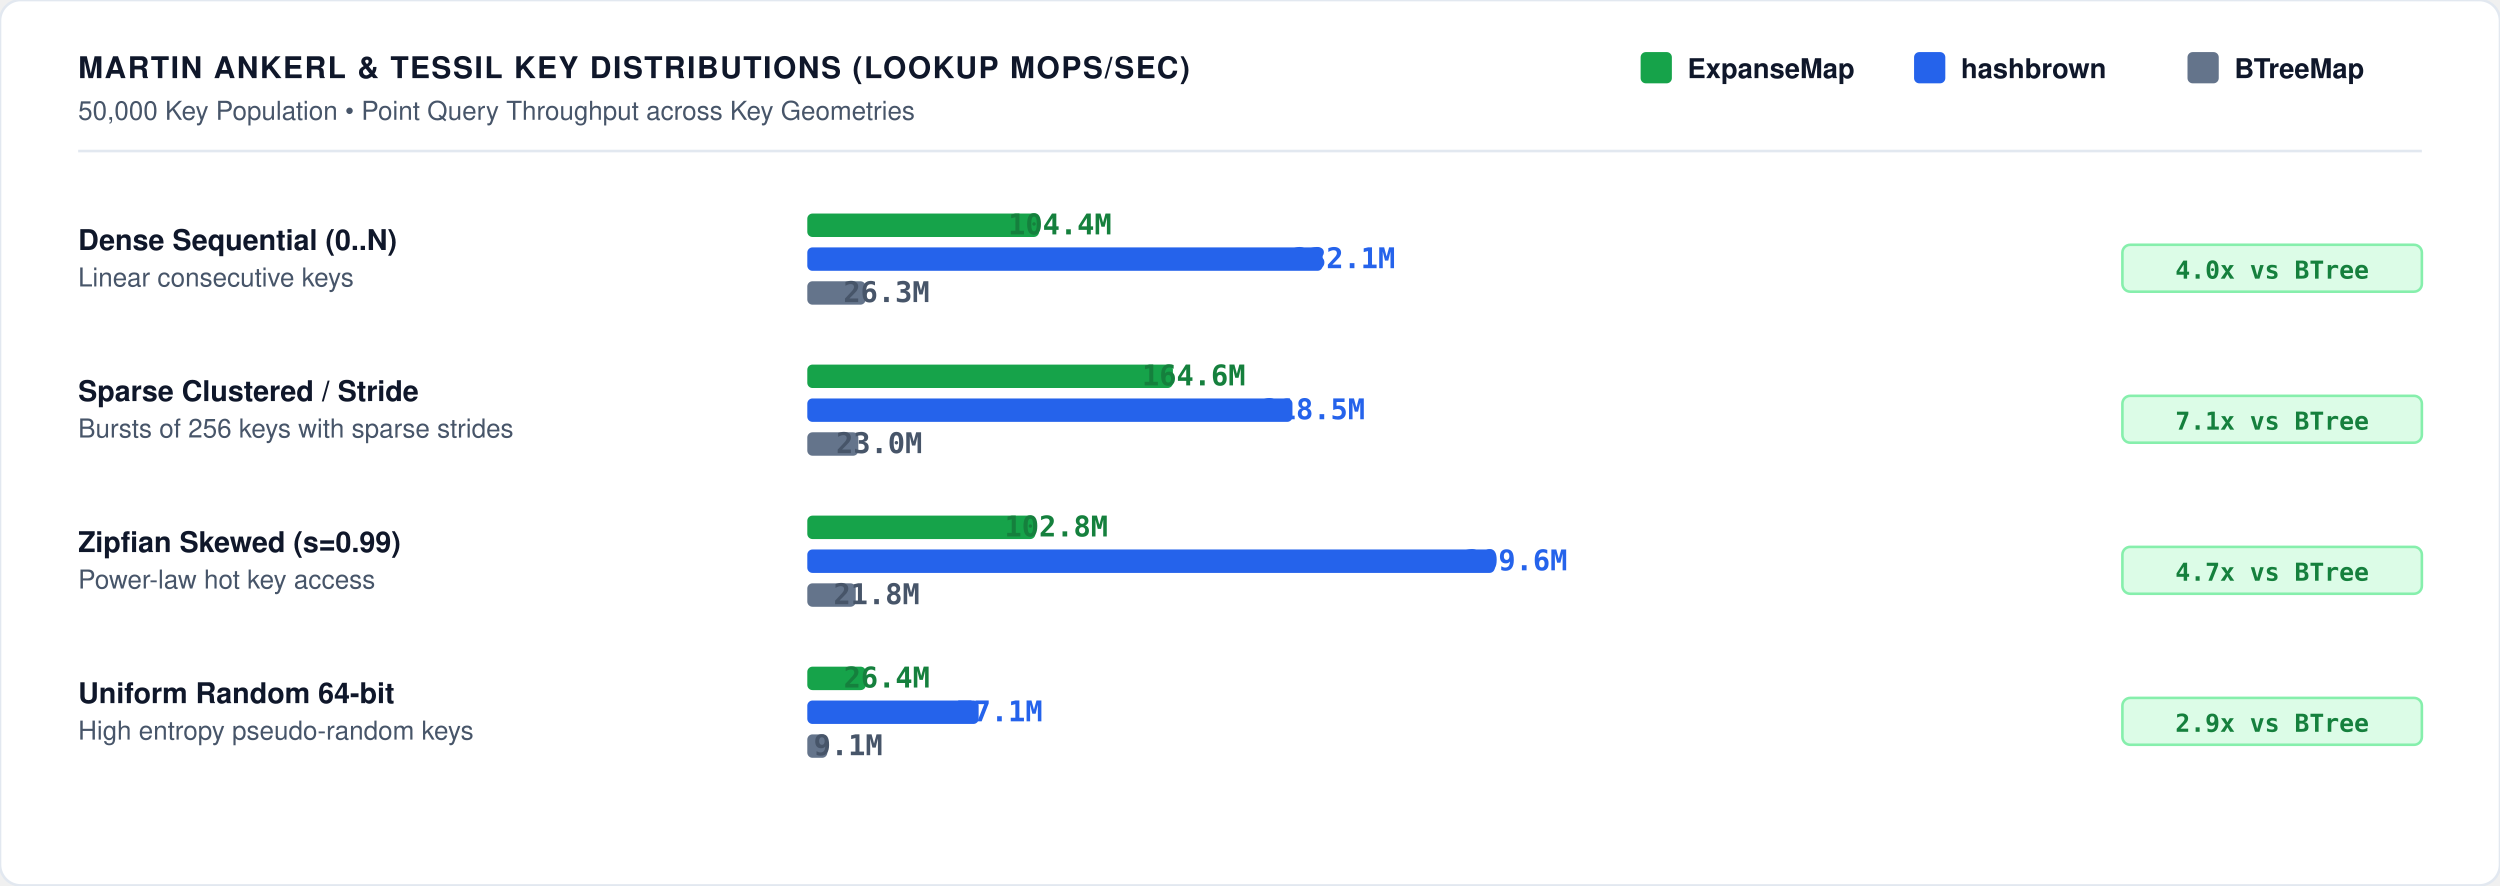
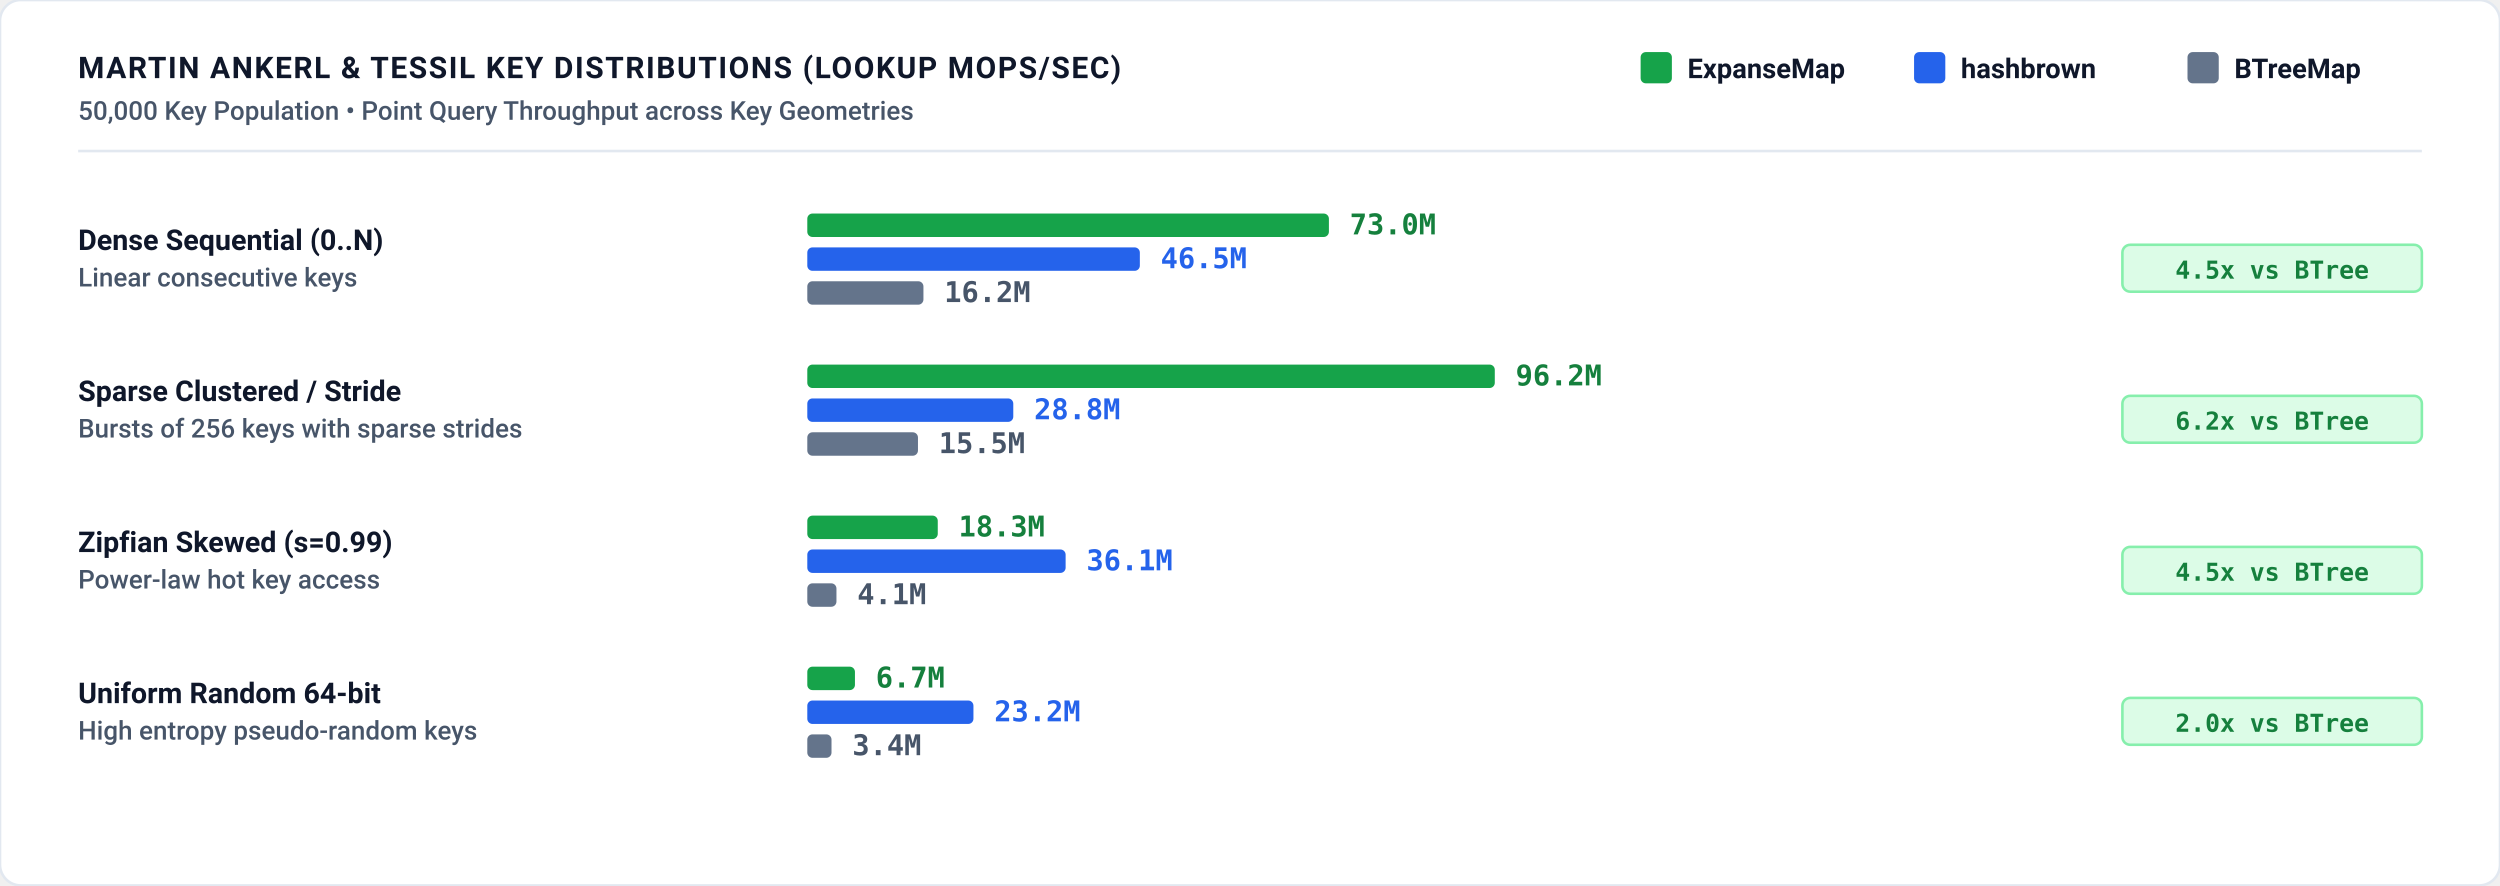
<svg xmlns="http://www.w3.org/2000/svg" role="img" viewBox="0 0 960 340" width="100%" height="100%">
  <defs>
    <style>
-       /* Light theme (default with CSS var fallbacks) */
-       .bg { fill: var(--surface, #ffffff); }
-       .border { stroke: var(--line, #e2e8f0); stroke-width: 1px; fill: none; }
-       .grid { stroke: var(--line-soft, #f1f5f9); stroke-width: 1px; stroke-dasharray: 2,3; }
-       .axis { stroke: var(--line, #cbd5e1); stroke-width: 1.5px; }
-       .divider { stroke: var(--line, #e2e8f0); stroke-width: 1px; }
+       /* Light theme (default) */
+       .bg { fill: #ffffff; }
+       .border { stroke: #e2e8f0; stroke-width: 1px; fill: none; }
+       .grid { stroke: #f1f5f9; stroke-width: 1px; stroke-dasharray: 2,3; }
+       .axis { stroke: #cbd5e1; stroke-width: 1.5px; }
+       .divider { stroke: #e2e8f0; stroke-width: 1px; }
      
-       .t-title { font-family: -apple-system, BlinkMacSystemFont, "Segoe UI", Helvetica, Arial, sans-serif; font-size: 11.5px; font-weight: 700; letter-spacing: 0.6px; fill: var(--ink, #0f172a); text-transform: uppercase; }
-       .t-sub { font-family: -apple-system, BlinkMacSystemFont, "Segoe UI", Helvetica, Arial, sans-serif; font-size: 10px; font-weight: 500; fill: var(--ink-soft, #475569); }
-       .t-unit { font-family: ui-monospace, SFMono-Regular, Menlo, monospace; font-size: 10px; font-weight: 600; fill: var(--ink-soft, #475569); }
-       .t-axis-label { font-family: ui-monospace, SFMono-Regular, Menlo, monospace; font-size: 9.5px; font-weight: 500; fill: var(--ink-soft, #64748b); }
-       .t-bar-label { font-family: -apple-system, BlinkMacSystemFont, "Segoe UI", Helvetica, Arial, sans-serif; font-size: 11px; font-weight: 700; fill: var(--ink, #0f172a); }
-       .t-legend { font-family: -apple-system, BlinkMacSystemFont, "Segoe UI", Helvetica, Arial, sans-serif; font-size: 10.5px; font-weight: 600; fill: var(--ink, #0f172a); }
+       .t-title { font-family: -apple-system, BlinkMacSystemFont, "Segoe UI", Roboto, Helvetica, Arial, sans-serif; font-size: 11.5px; font-weight: 700; letter-spacing: 0.6px; fill: #0f172a; text-transform: uppercase; }
+       .t-sub { font-family: -apple-system, BlinkMacSystemFont, "Segoe UI", Roboto, Helvetica, Arial, sans-serif; font-size: 10px; font-weight: 500; fill: #475569; }
+       .t-unit { font-family: ui-monospace, SFMono-Regular, Menlo, Monaco, Consolas, monospace; font-size: 10px; font-weight: 600; fill: #475569; }
+       .t-axis-label { font-family: ui-monospace, SFMono-Regular, Menlo, Monaco, Consolas, monospace; font-size: 9.5px; font-weight: 500; fill: #64748b; }
+       .t-bar-label { font-family: -apple-system, BlinkMacSystemFont, "Segoe UI", Roboto, Helvetica, Arial, sans-serif; font-size: 11px; font-weight: 700; fill: #0f172a; }
+       .t-legend { font-family: -apple-system, BlinkMacSystemFont, "Segoe UI", Roboto, Helvetica, Arial, sans-serif; font-size: 10.5px; font-weight: 600; fill: #0f172a; }
      
-       .t-val-accent { font-family: ui-monospace, SFMono-Regular, Menlo, monospace; font-size: 11px; font-weight: 700; fill: #15803d; text-anchor: middle; }
-       .t-val-blue { font-family: ui-monospace, SFMono-Regular, Menlo, monospace; font-size: 11px; font-weight: 600; fill: #2563eb; text-anchor: middle; }
-       .t-val-muted { font-family: ui-monospace, SFMono-Regular, Menlo, monospace; font-size: 11px; font-weight: 600; fill: var(--ink-soft, #475569); text-anchor: middle; }
-       .t-val-warn { font-family: ui-monospace, SFMono-Regular, Menlo, monospace; font-size: 10px; font-weight: 700; fill: #b91c1c; }
+       .t-val-accent { font-family: ui-monospace, SFMono-Regular, Menlo, Monaco, Consolas, monospace; font-size: 11px; font-weight: 700; fill: #15803d; }
+       .t-val-blue { font-family: ui-monospace, SFMono-Regular, Menlo, Monaco, Consolas, monospace; font-size: 11px; font-weight: 600; fill: #2563eb; }
+       .t-val-muted { font-family: ui-monospace, SFMono-Regular, Menlo, Monaco, Consolas, monospace; font-size: 11px; font-weight: 600; fill: #475569; }
+       .t-val-warn { font-family: ui-monospace, SFMono-Regular, Menlo, Monaco, Consolas, monospace; font-size: 10px; font-weight: 700; fill: #b91c1c; }

      .t-win { fill: #15803d; font-weight: 600; }
-       .t-note { font-family: -apple-system, BlinkMacSystemFont, "Segoe UI", Helvetica, Arial, sans-serif; font-size: 9.5px; font-weight: 500; fill: var(--ink-soft, #64748b); }
+       .t-note { font-family: -apple-system, BlinkMacSystemFont, "Segoe UI", Roboto, Helvetica, Arial, sans-serif; font-size: 9.5px; font-weight: 500; fill: #64748b; }

      .b-expanse { fill: #16a34a; }
      .b-hashbrown { fill: #2563eb; }
      .b-btree { fill: #64748b; }
      .b-disqualified { fill: #ef4444; stroke: #b91c1c; stroke-width: 1px; stroke-dasharray: 2,2; fill-opacity: 0.15; }

      .badge-win { fill: #dcfce7; stroke: #86efac; stroke-width: 1px; rx: 3px; }
-       .badge-win-text { font-family: ui-monospace, SFMono-Regular, Menlo, monospace; font-size: 9.5px; font-weight: 700; fill: #15803d; text-anchor: middle; }
+       .badge-win-text { font-family: ui-monospace, SFMono-Regular, Menlo, Monaco, Consolas, monospace; font-size: 9.5px; font-weight: 700; fill: #15803d; text-anchor: middle; }

      .badge-disq { fill: #fee2e2; stroke: #fca5a5; stroke-width: 1px; rx: 3px; }
-       .badge-disq-text { font-family: ui-monospace, SFMono-Regular, Menlo, monospace; font-size: 9.5px; font-weight: 700; fill: #991b1b; text-anchor: middle; }
+       .badge-disq-text { font-family: ui-monospace, SFMono-Regular, Menlo, Monaco, Consolas, monospace; font-size: 9.5px; font-weight: 700; fill: #991b1b; text-anchor: middle; }

      /* Dark theme overrides */
      @media (prefers-color-scheme: dark) {
-         :root:not(:has(input.theme.light:checked)) .bg { fill: #0d1117; }
-         :root:not(:has(input.theme.light:checked)) .border { stroke: #30363d; }
-         :root:not(:has(input.theme.light:checked)) .grid { stroke: #21262d; }
-         :root:not(:has(input.theme.light:checked)) .axis { stroke: #484f58; }
-         :root:not(:has(input.theme.light:checked)) .divider { stroke: #21262d; }
-         :root:not(:has(input.theme.light:checked)) .t-title { fill: #f0f6fc; }
-         :root:not(:has(input.theme.light:checked)) .t-sub { fill: #94a3b8; }
-         :root:not(:has(input.theme.light:checked)) .t-unit { fill: #94a3b8; }
-         :root:not(:has(input.theme.light:checked)) .t-axis-label { fill: #94a3b8; }
-         :root:not(:has(input.theme.light:checked)) .t-bar-label { fill: #f8fafc; }
-         :root:not(:has(input.theme.light:checked)) .t-legend { fill: #f8fafc; }
-         :root:not(:has(input.theme.light:checked)) .t-val-accent { fill: #4ade80; }
-         :root:not(:has(input.theme.light:checked)) .t-val-blue { fill: #38bdf8; }
-         :root:not(:has(input.theme.light:checked)) .t-val-muted { fill: #cbd5e1; }
-         :root:not(:has(input.theme.light:checked)) .t-val-warn { fill: #f87171; }
-         :root:not(:has(input.theme.light:checked)) .t-win { fill: #4ade80; }
-         :root:not(:has(input.theme.light:checked)) .t-note { fill: #94a3b8; }
-         :root:not(:has(input.theme.light:checked)) .b-expanse { fill: #22c55e; }
-         :root:not(:has(input.theme.light:checked)) .b-hashbrown { fill: #3b82f6; }
-         :root:not(:has(input.theme.light:checked)) .b-btree { fill: #475569; }
-         :root:not(:has(input.theme.light:checked)) .b-disqualified { fill: #ef4444; stroke: #f87171; fill-opacity: 0.25; }
-         :root:not(:has(input.theme.light:checked)) .badge-win { fill: #064e3b; stroke: #059669; }
-         :root:not(:has(input.theme.light:checked)) .badge-win-text { fill: #6ee7b7; }
-         :root:not(:has(input.theme.light:checked)) .badge-disq { fill: #450a0a; stroke: #dc2626; }
-         :root:not(:has(input.theme.light:checked)) .badge-disq-text { fill: #fca5a5; }
+         .bg { fill: #0d1117; }
+         .border { stroke: #30363d; }
+         .grid { stroke: #21262d; }
+         .axis { stroke: #484f58; }
+         .divider { stroke: #21262d; }
+         .t-title { fill: #f0f6fc; }
+         .t-sub { fill: #94a3b8; }
+         .t-unit { fill: #94a3b8; }
+         .t-axis-label { fill: #94a3b8; }
+         .t-bar-label { fill: #f8fafc; }
+         .t-legend { fill: #f8fafc; }
+         .t-val-accent { fill: #4ade80; }
+         .t-val-blue { fill: #38bdf8; }
+         .t-val-muted { fill: #cbd5e1; }
+         .t-val-warn { fill: #f87171; }
+         .t-win { fill: #4ade80; }
+         .t-note { fill: #94a3b8; }
+         .b-expanse { fill: #22c55e; }
+         .b-hashbrown { fill: #3b82f6; }
+         .b-btree { fill: #475569; }
+         .b-disqualified { fill: #ef4444; stroke: #f87171; fill-opacity: 0.25; }
+         .badge-win { fill: #064e3b; stroke: #059669; }
+         .badge-win-text { fill: #6ee7b7; }
+         .badge-disq { fill: #450a0a; stroke: #dc2626; }
+         .badge-disq-text { fill: #fca5a5; }
      }

-       :root:has(input.theme.dark:checked) .bg, [data-theme="dark"] .bg { fill: #0d1117; }
-       :root:has(input.theme.dark:checked) .border, [data-theme="dark"] .border { stroke: #30363d; }
-       :root:has(input.theme.dark:checked) .grid, [data-theme="dark"] .grid { stroke: #21262d; }
-       :root:has(input.theme.dark:checked) .axis, [data-theme="dark"] .axis { stroke: #484f58; }
-       :root:has(input.theme.dark:checked) .divider, [data-theme="dark"] .divider { stroke: #21262d; }
-       :root:has(input.theme.dark:checked) .t-title, [data-theme="dark"] .t-title { fill: #f0f6fc; }
-       :root:has(input.theme.dark:checked) .t-sub, [data-theme="dark"] .t-sub { fill: #94a3b8; }
-       :root:has(input.theme.dark:checked) .t-unit, [data-theme="dark"] .t-unit { fill: #94a3b8; }
-       :root:has(input.theme.dark:checked) .t-axis-label, [data-theme="dark"] .t-axis-label { fill: #94a3b8; }
-       :root:has(input.theme.dark:checked) .t-bar-label, [data-theme="dark"] .t-bar-label { fill: #f8fafc; }
-       :root:has(input.theme.dark:checked) .t-legend, [data-theme="dark"] .t-legend { fill: #f8fafc; }
-       :root:has(input.theme.dark:checked) .t-val-accent, [data-theme="dark"] .t-val-accent { fill: #4ade80; }
-       :root:has(input.theme.dark:checked) .t-val-blue, [data-theme="dark"] .t-val-blue { fill: #38bdf8; }
-       :root:has(input.theme.dark:checked) .t-val-muted, [data-theme="dark"] .t-val-muted { fill: #cbd5e1; }
-       :root:has(input.theme.dark:checked) .t-val-warn, [data-theme="dark"] .t-val-warn { fill: #f87171; }
-       :root:has(input.theme.dark:checked) .t-win, [data-theme="dark"] .t-win { fill: #4ade80; }
-       :root:has(input.theme.dark:checked) .t-note, [data-theme="dark"] .t-note { fill: #94a3b8; }
-       :root:has(input.theme.dark:checked) .b-expanse, [data-theme="dark"] .b-expanse { fill: #22c55e; }
-       :root:has(input.theme.dark:checked) .b-hashbrown, [data-theme="dark"] .b-hashbrown { fill: #3b82f6; }
-       :root:has(input.theme.dark:checked) .b-btree, [data-theme="dark"] .b-btree { fill: #475569; }
-       :root:has(input.theme.dark:checked) .b-disqualified, [data-theme="dark"] .b-disqualified { fill: #ef4444; stroke: #f87171; fill-opacity: 0.25; }
-       :root:has(input.theme.dark:checked) .badge-win, [data-theme="dark"] .badge-win { fill: #064e3b; stroke: #059669; }
-       :root:has(input.theme.dark:checked) .badge-win-text, [data-theme="dark"] .badge-win-text { fill: #6ee7b7; }
-       :root:has(input.theme.dark:checked) .badge-disq, [data-theme="dark"] .badge-disq { fill: #450a0a; stroke: #dc2626; }
-       :root:has(input.theme.dark:checked) .badge-disq-text, [data-theme="dark"] .badge-disq-text { fill: #fca5a5; }
+       :root[data-theme="dark"] .bg, [data-theme="dark"] .bg { fill: #0d1117; }
+       :root[data-theme="dark"] .border, [data-theme="dark"] .border { stroke: #30363d; }
+       :root[data-theme="dark"] .grid, [data-theme="dark"] .grid { stroke: #21262d; }
+       :root[data-theme="dark"] .axis, [data-theme="dark"] .axis { stroke: #484f58; }
+       :root[data-theme="dark"] .divider, [data-theme="dark"] .divider { stroke: #21262d; }
+       :root[data-theme="dark"] .t-title, [data-theme="dark"] .t-title { fill: #f0f6fc; }
+       :root[data-theme="dark"] .t-sub, [data-theme="dark"] .t-sub { fill: #94a3b8; }
+       :root[data-theme="dark"] .t-unit, [data-theme="dark"] .t-unit { fill: #94a3b8; }
+       :root[data-theme="dark"] .t-axis-label, [data-theme="dark"] .t-axis-label { fill: #94a3b8; }
+       :root[data-theme="dark"] .t-bar-label, [data-theme="dark"] .t-bar-label { fill: #f8fafc; }
+       :root[data-theme="dark"] .t-legend, [data-theme="dark"] .t-legend { fill: #f8fafc; }
+       :root[data-theme="dark"] .t-val-accent, [data-theme="dark"] .t-val-accent { fill: #4ade80; }
+       :root[data-theme="dark"] .t-val-blue, [data-theme="dark"] .t-val-blue { fill: #38bdf8; }
+       :root[data-theme="dark"] .t-val-muted, [data-theme="dark"] .t-val-muted { fill: #cbd5e1; }
+       :root[data-theme="dark"] .t-val-warn, [data-theme="dark"] .t-val-warn { fill: #f87171; }
+       :root[data-theme="dark"] .t-win, [data-theme="dark"] .t-win { fill: #4ade80; }
+       :root[data-theme="dark"] .t-note, [data-theme="dark"] .t-note { fill: #94a3b8; }
+       :root[data-theme="dark"] .b-expanse, [data-theme="dark"] .b-expanse { fill: #22c55e; }
+       :root[data-theme="dark"] .b-hashbrown, [data-theme="dark"] .b-hashbrown { fill: #3b82f6; }
+       :root[data-theme="dark"] .b-btree, [data-theme="dark"] .b-btree { fill: #475569; }
+       :root[data-theme="dark"] .b-disqualified, [data-theme="dark"] .b-disqualified { fill: #ef4444; stroke: #f87171; fill-opacity: 0.25; }
+       :root[data-theme="dark"] .badge-win, [data-theme="dark"] .badge-win { fill: #064e3b; stroke: #059669; }
+       :root[data-theme="dark"] .badge-win-text, [data-theme="dark"] .badge-win-text { fill: #6ee7b7; }
+       :root[data-theme="dark"] .badge-disq, [data-theme="dark"] .badge-disq { fill: #450a0a; stroke: #dc2626; }
+       :root[data-theme="dark"] .badge-disq-text, [data-theme="dark"] .badge-disq-text { fill: #fca5a5; }
    </style>
  </defs>
  <rect width="100%" height="100%" class="bg" rx="8" />
  <rect width="100%" height="100%" class="border" rx="8" />
  <text x="30" y="30" class="t-title">MARTIN ANKERL &amp; TESSIL KEY DISTRIBUTIONS (LOOKUP MOPS/SEC)</text>
  <text x="30" y="46" class="t-sub">50,000 Key Population • Point Query Throughput across Key Geometries</text>
  <g transform="translate(630, 20)">
    <rect x="0" y="0" width="12" height="12" rx="2" class="b-expanse" />
    <text x="18" y="10" class="t-legend">ExpanseMap</text>
    <rect x="105" y="0" width="12" height="12" rx="2" class="b-hashbrown" />
    <text x="123" y="10" class="t-legend">hashbrown</text>
    <rect x="210" y="0" width="12" height="12" rx="2" class="b-btree" />
    <text x="228" y="10" class="t-legend">BTreeMap</text>
  </g>
  <line x1="30" y1="58" x2="930" y2="58" class="divider" />
  <text x="30" y="96" class="t-bar-label">Dense Sequential (0..N)</text>
  <text x="30" y="110" class="t-sub">Linear consecutive keys</text>
-   <rect x="310" y="82" width="89.0" height="9" rx="2" class="b-expanse" />
-   <text x="407.0" y="90" class="t-val-accent" text-anchor="start">104.4M</text>
-   <rect x="310" y="95" width="197.9" height="9" rx="2" class="b-hashbrown" />
-   <text x="515.9" y="103" class="t-val-blue" text-anchor="start">232.1M</text>
-   <rect x="310" y="108" width="22.4" height="9" rx="2" class="b-btree" />
-   <text x="340.4" y="116" class="t-val-muted" text-anchor="start">26.3M</text>
+   <rect x="310" y="82" width="200.3" height="9" rx="2" class="b-expanse" />
+   <text x="518.3" y="90" class="t-val-accent">73.0M</text>
+   <rect x="310" y="95" width="127.7" height="9" rx="2" class="b-hashbrown" />
+   <text x="445.7" y="103" class="t-val-blue">46.5M</text>
+   <rect x="310" y="108" width="44.6" height="9" rx="2" class="b-btree" />
+   <text x="362.6" y="116" class="t-val-muted">16.2M</text>
  <rect x="815" y="94" width="115" height="18" class="badge-win" />
-   <text x="872.5" y="107" class="badge-win-text">4.0x vs BTree</text>
+   <text x="872.5" y="107" class="badge-win-text">4.5x vs BTree</text>
  <text x="30" y="154" class="t-bar-label">Sparse Clustered / Stride</text>
  <text x="30" y="168" class="t-sub">Bursts of 256 keys with sparse strides</text>
-   <rect x="310" y="140" width="140.4" height="9" rx="2" class="b-expanse" />
-   <text x="458.4" y="148" class="t-val-accent" text-anchor="start">164.6M</text>
-   <rect x="310" y="153" width="186.3" height="9" rx="2" class="b-hashbrown" />
-   <text x="504.3" y="161" class="t-val-blue" text-anchor="start">218.5M</text>
-   <rect x="310" y="166" width="19.6" height="9" rx="2" class="b-btree" />
-   <text x="337.6" y="174" class="t-val-muted" text-anchor="start">23.0M</text>
+   <rect x="310" y="140" width="264.0" height="9" rx="2" class="b-expanse" />
+   <text x="582.0" y="148" class="t-val-accent">96.2M</text>
+   <rect x="310" y="153" width="79.1" height="9" rx="2" class="b-hashbrown" />
+   <text x="397.1" y="161" class="t-val-blue">28.8M</text>
+   <rect x="310" y="166" width="42.5" height="9" rx="2" class="b-btree" />
+   <text x="360.5" y="174" class="t-val-muted">15.5M</text>
  <rect x="815" y="152" width="115" height="18" class="badge-win" />
-   <text x="872.5" y="165" class="badge-win-text">7.1x vs BTree</text>
+   <text x="872.5" y="165" class="badge-win-text">6.2x vs BTree</text>
  <text x="30" y="212" class="t-bar-label">Zipfian Skewed (s=0.99)</text>
  <text x="30" y="226" class="t-sub">Power-law hot key access</text>
-   <rect x="310" y="198" width="87.6" height="9" rx="2" class="b-expanse" />
-   <text x="405.6" y="206" class="t-val-accent" text-anchor="start">102.8M</text>
-   <rect x="310" y="211" width="264.0" height="9" rx="2" class="b-hashbrown" />
-   <text x="582.0" y="219" class="t-val-blue" text-anchor="start">309.6M</text>
-   <rect x="310" y="224" width="18.6" height="9" rx="2" class="b-btree" />
-   <text x="336.6" y="232" class="t-val-muted" text-anchor="start">21.8M</text>
+   <rect x="310" y="198" width="50.1" height="9" rx="2" class="b-expanse" />
+   <text x="368.1" y="206" class="t-val-accent">18.3M</text>
+   <rect x="310" y="211" width="99.2" height="9" rx="2" class="b-hashbrown" />
+   <text x="417.2" y="219" class="t-val-blue">36.1M</text>
+   <rect x="310" y="224" width="11.2" height="9" rx="2" class="b-btree" />
+   <text x="329.2" y="232" class="t-val-muted">4.1M</text>
  <rect x="815" y="210" width="115" height="18" class="badge-win" />
-   <text x="872.5" y="223" class="badge-win-text">4.7x vs BTree</text>
+   <text x="872.5" y="223" class="badge-win-text">4.5x vs BTree</text>
  <text x="30" y="270" class="t-bar-label">Uniform Random 64-bit</text>
  <text x="30" y="284" class="t-sub">High entropy pseudo-random keys</text>
-   <rect x="310" y="256" width="22.5" height="9" rx="2" class="b-expanse" />
-   <text x="340.5" y="264" class="t-val-accent" text-anchor="start">26.4M</text>
-   <rect x="310" y="269" width="65.8" height="9" rx="2" class="b-hashbrown" />
-   <text x="383.8" y="277" class="t-val-blue" text-anchor="start">77.1M</text>
-   <rect x="310" y="282" width="7.7" height="9" rx="2" class="b-btree" />
-   <text x="325.7" y="290" class="t-val-muted" text-anchor="start">9.1M</text>
+   <rect x="310" y="256" width="18.3" height="9" rx="2" class="b-expanse" />
+   <text x="336.3" y="264" class="t-val-accent">6.7M</text>
+   <rect x="310" y="269" width="63.8" height="9" rx="2" class="b-hashbrown" />
+   <text x="381.8" y="277" class="t-val-blue">23.2M</text>
+   <rect x="310" y="282" width="9.3" height="9" rx="2" class="b-btree" />
+   <text x="327.3" y="290" class="t-val-muted">3.4M</text>
  <rect x="815" y="268" width="115" height="18" class="badge-win" />
-   <text x="872.5" y="281" class="badge-win-text">2.9x vs BTree</text>
+   <text x="872.5" y="281" class="badge-win-text">2.0x vs BTree</text>
</svg>
